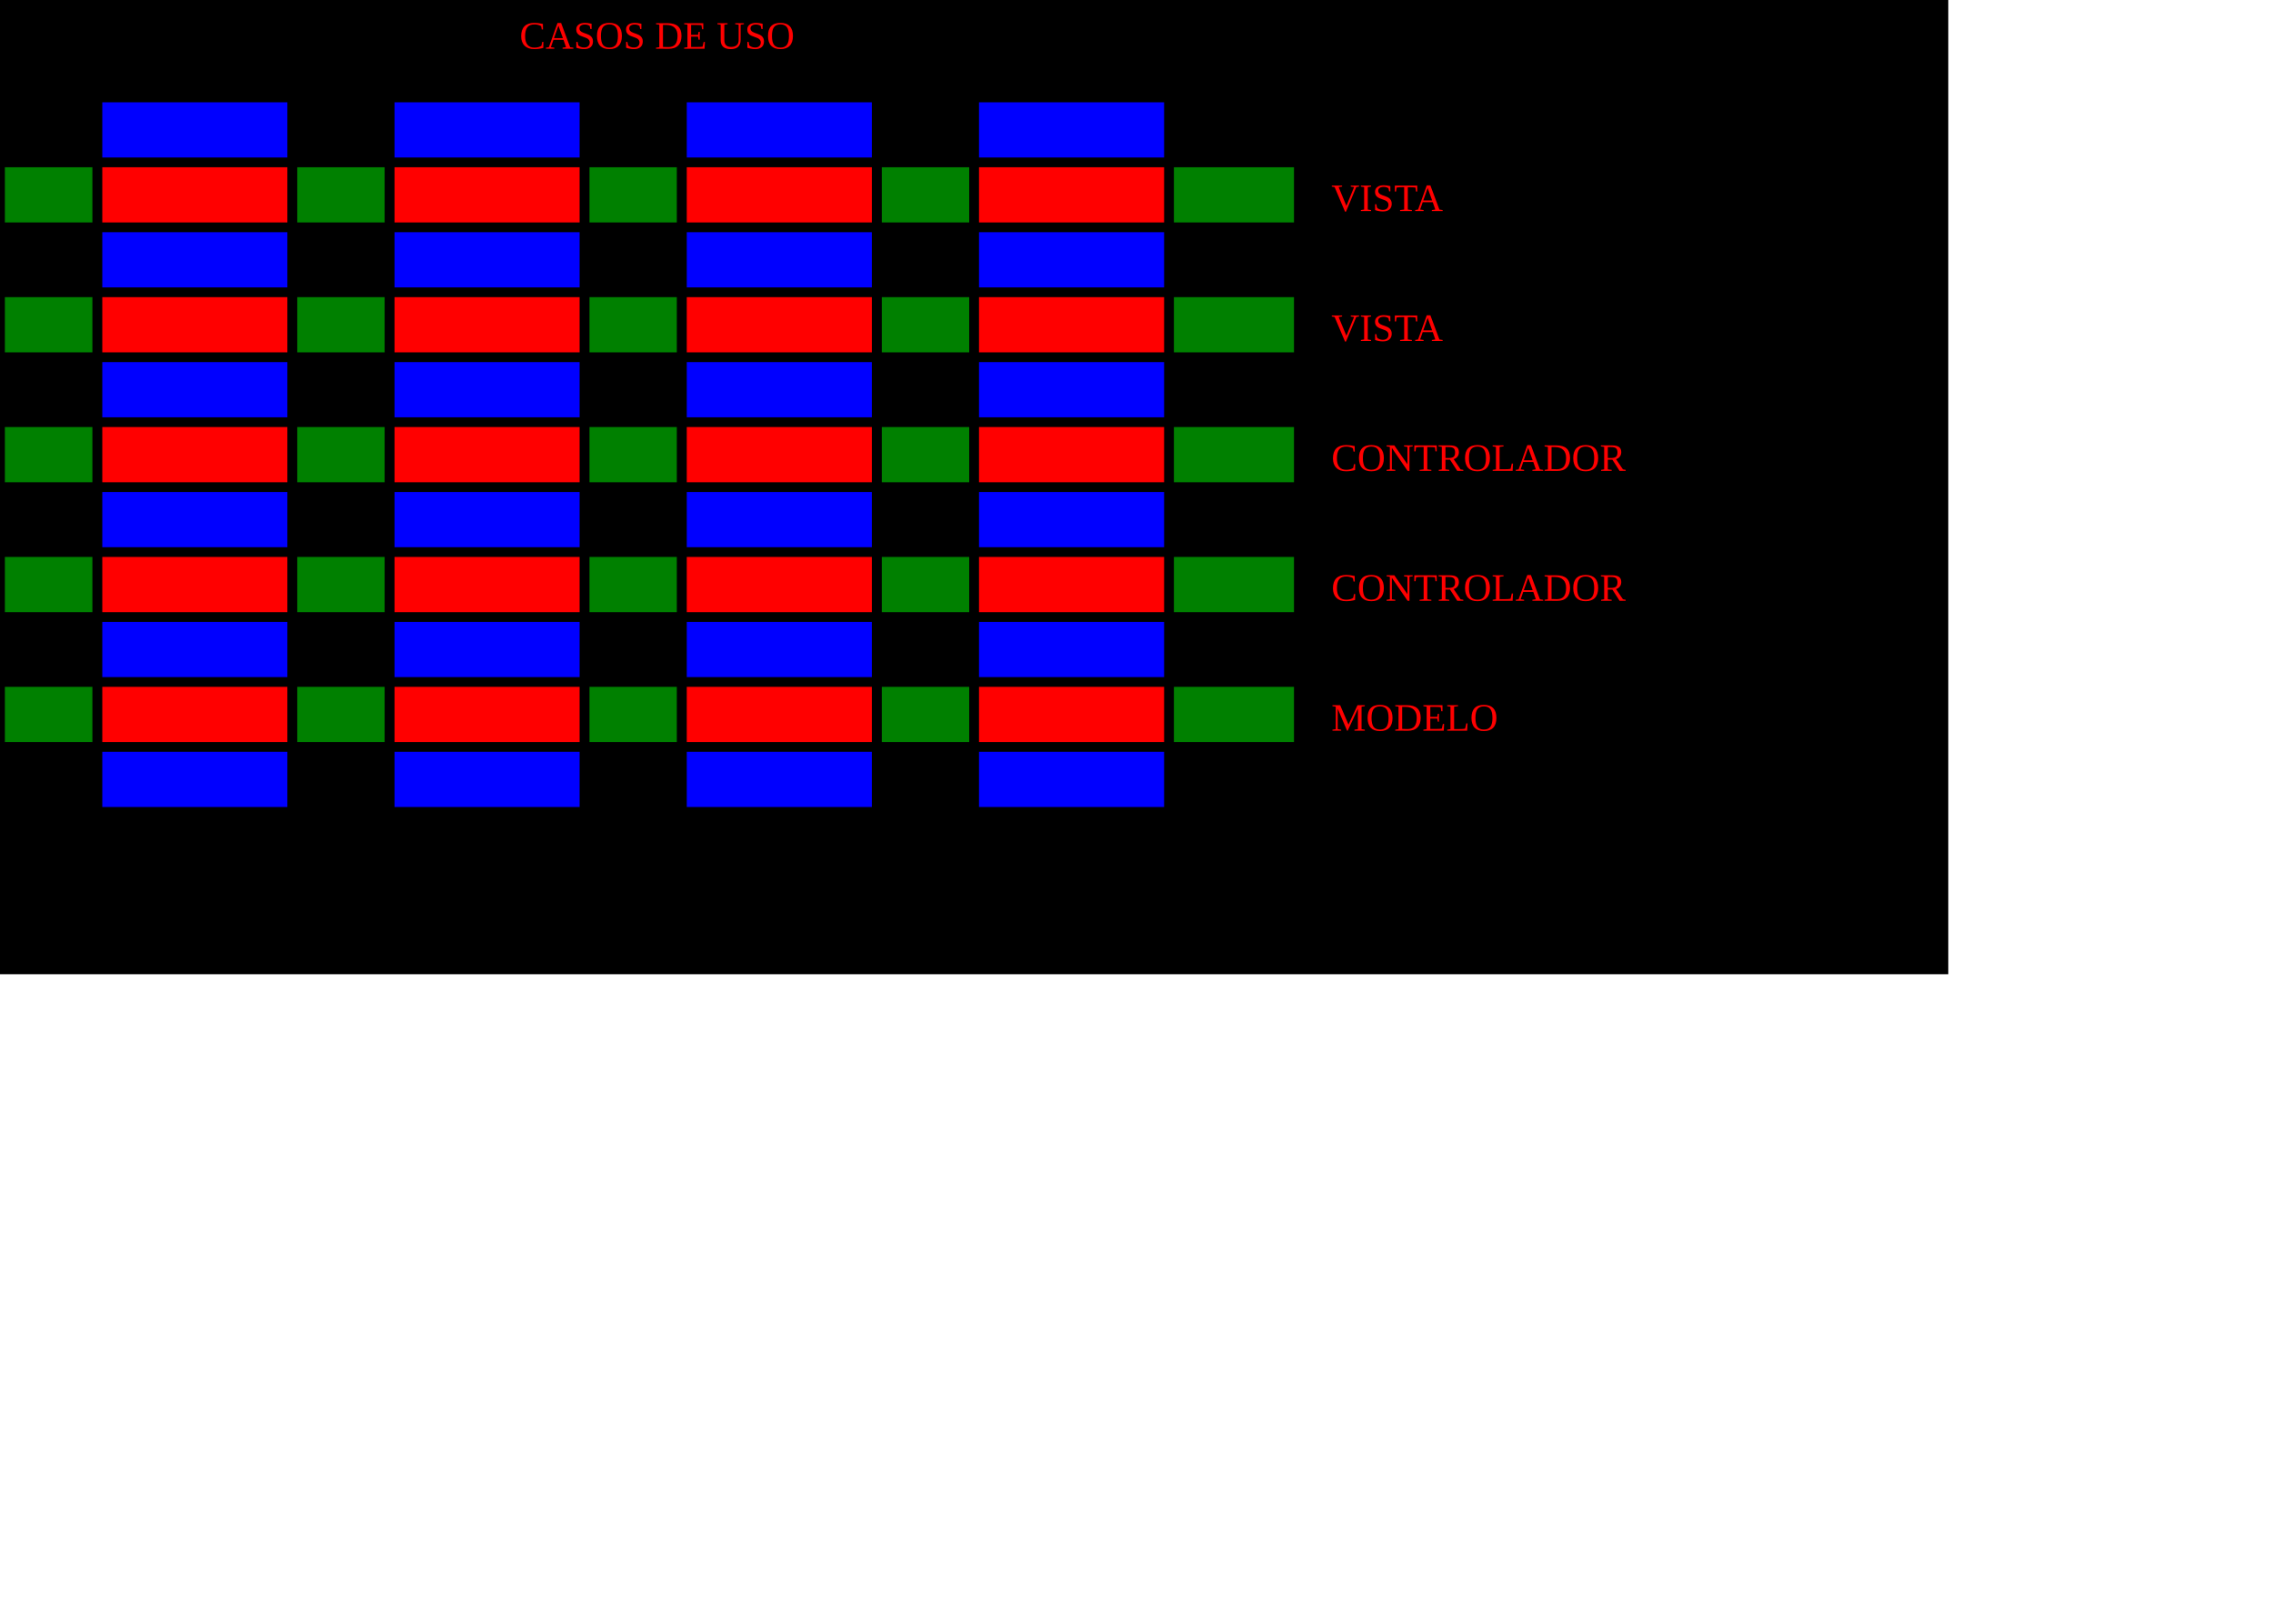
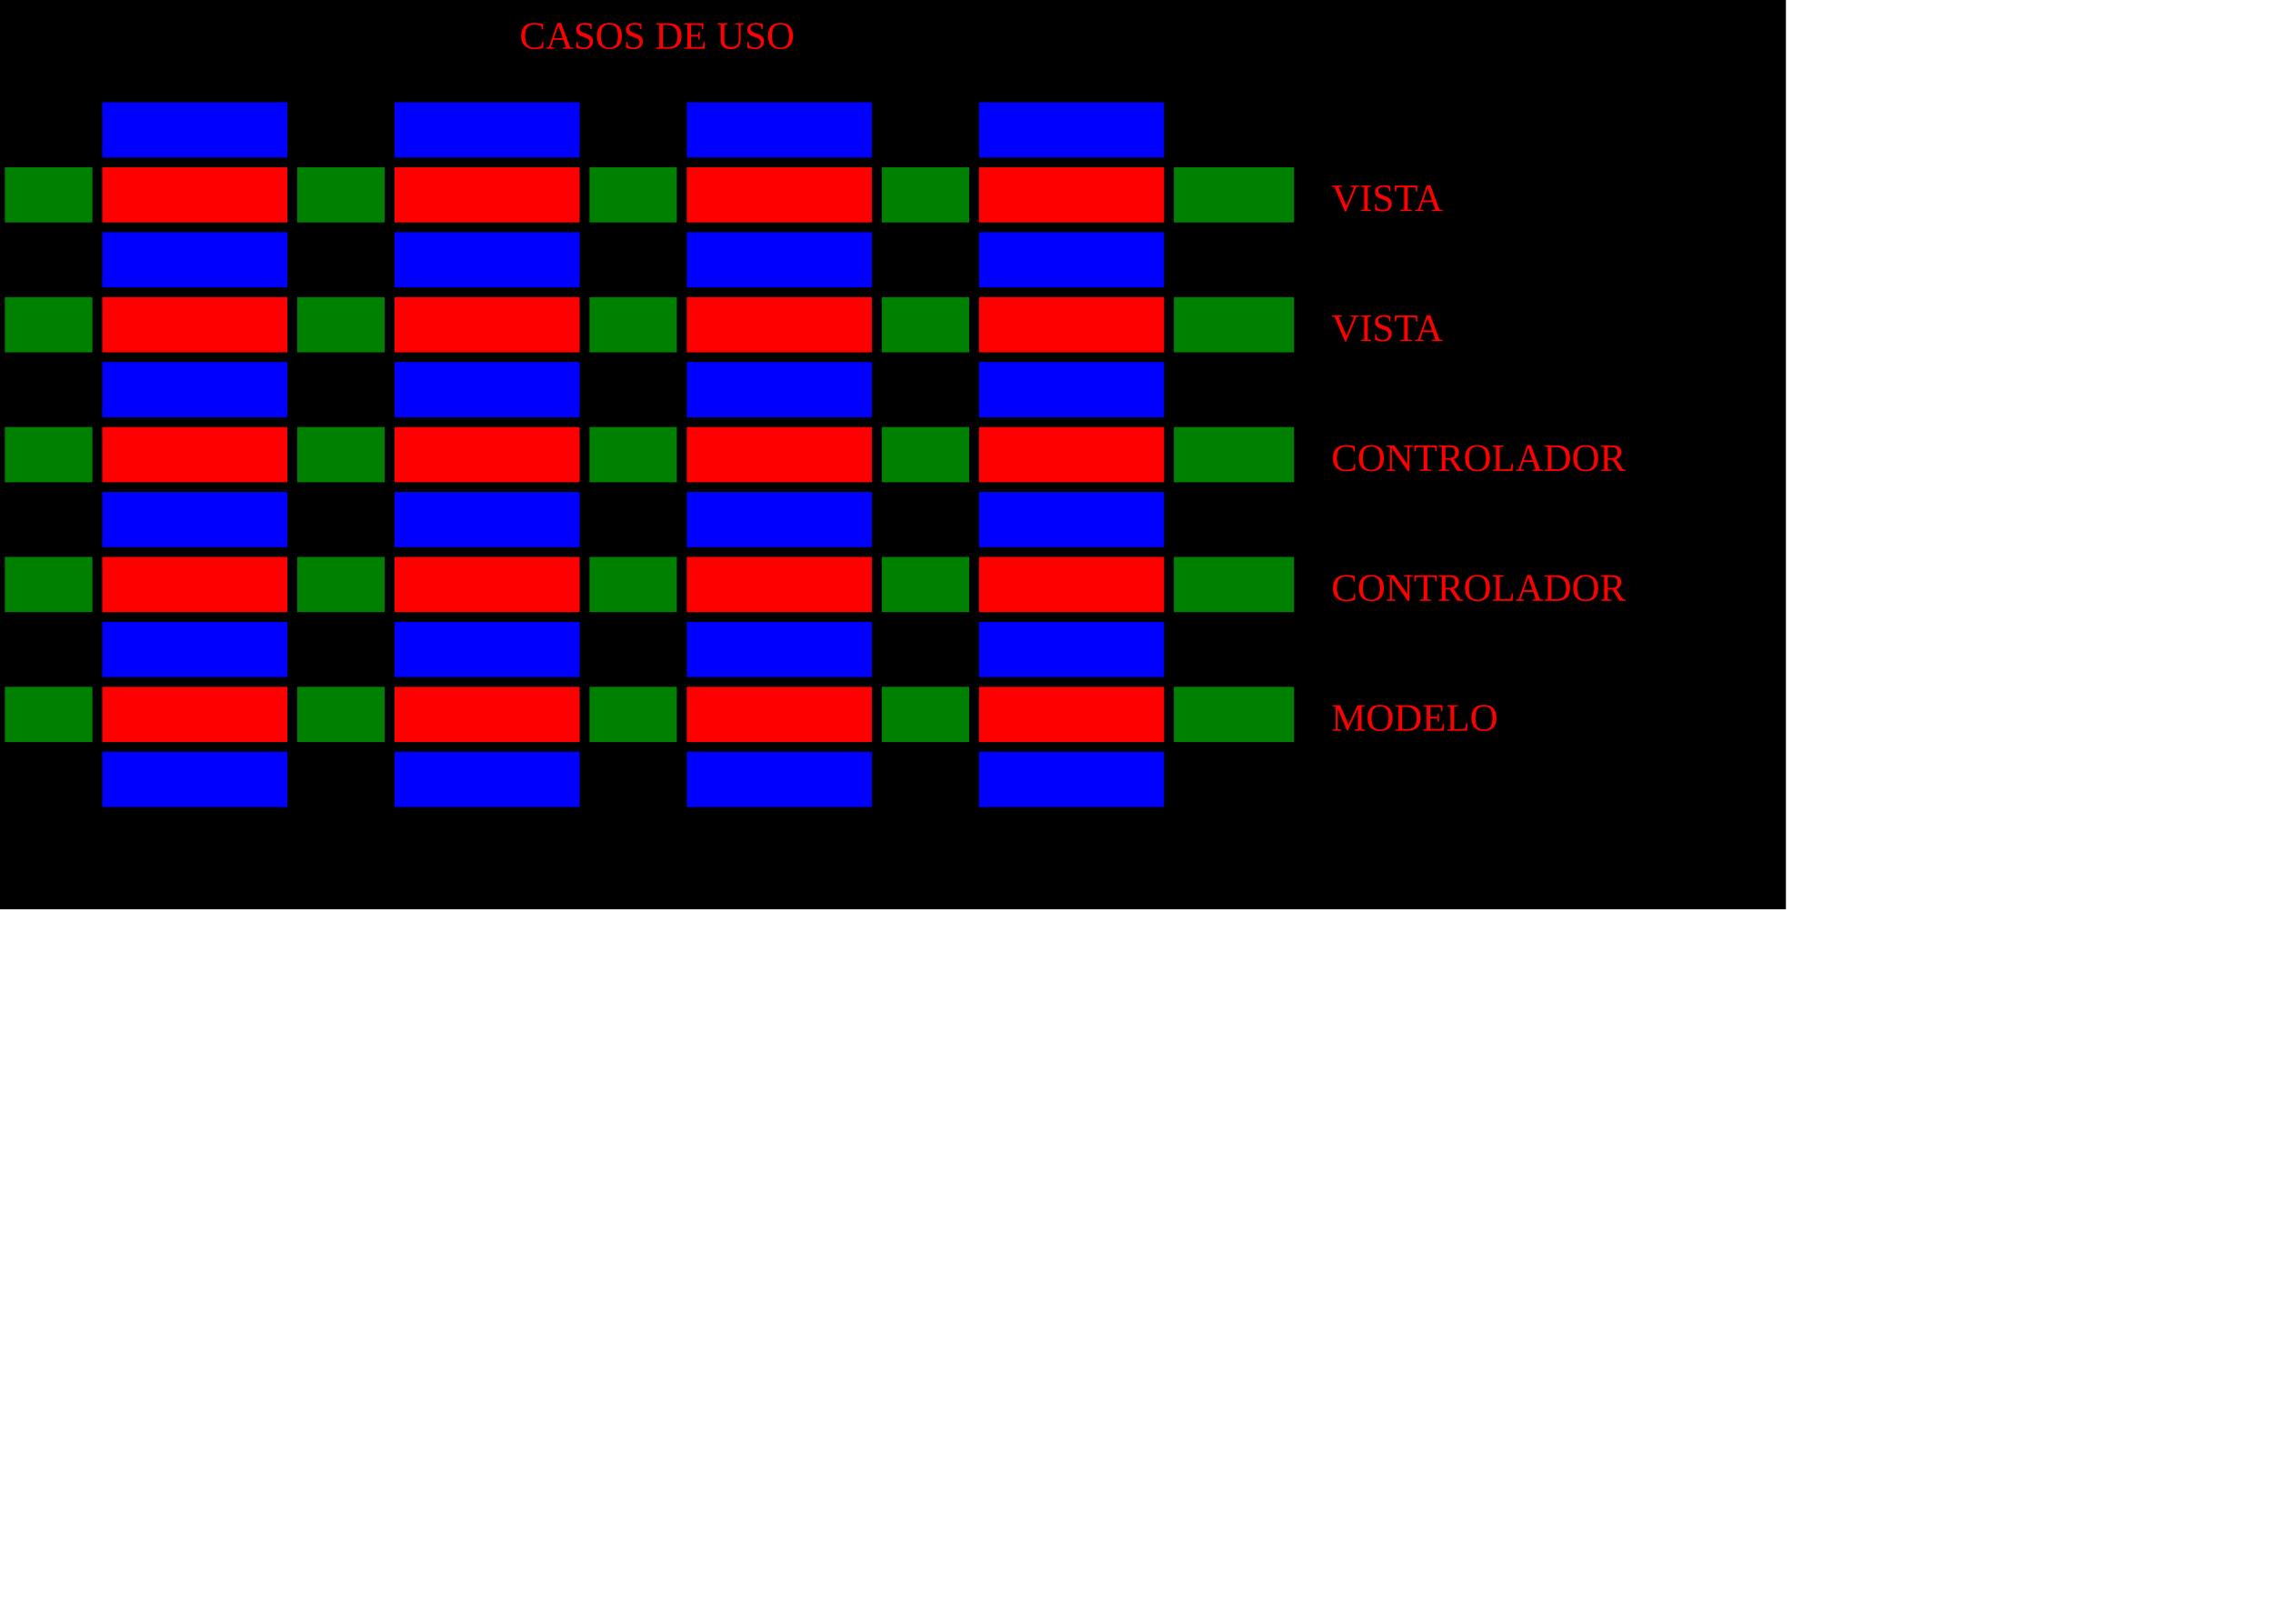
<svg xmlns="http://www.w3.org/2000/svg" version="1.1" width="700" height="500">
-   <path d="M0 0 l600 0 l0 300 l-1000 0 z" id="fondo" />
-   <rect width="400" height="20" x="0" y="50" fill="green" stroke-width="3" stroke="black" />
-   <rect width="400" height="20" x="0" y="90" fill="green" stroke-width="3" stroke="black" />
-   <rect width="400" height="20" x="0" y="130" fill="green" stroke-width="3" stroke="black" />
-   <rect width="400" height="20" x="0" y="170" fill="green" stroke-width="3" stroke="black" />
-   <rect width="400" height="20" x="0" y="210" fill="green" stroke-width="3" stroke="black" />
-   <rect width="60" height="220" x="30" y="30" fill="blue" stroke-width="3" stroke="black" />
-   <rect width="60" height="20" x="30" y="50" fill="red" stroke-width="3" stroke="black" />
-   <rect width="60" height="20" x="30" y="90" fill="red" stroke-width="3" stroke="black" />
-   <rect width="60" height="20" x="30" y="130" fill="red" stroke-width="3" stroke="black" />
-   <rect width="60" height="20" x="30" y="170" fill="red" stroke-width="3" stroke="black" />
-   <rect width="60" height="20" x="30" y="210" fill="red" stroke-width="3" stroke="black" />
-   <rect width="60" height="220" x="120" y="30" fill="blue" stroke-width="3" stroke="black" />
-   <rect width="60" height="20" x="120" y="50" fill="red" stroke-width="3" stroke="black" />
-   <rect width="60" height="20" x="120" y="90" fill="red" stroke-width="3" stroke="black" />
-   <rect width="60" height="20" x="120" y="130" fill="red" stroke-width="3" stroke="black" />
-   <rect width="60" height="20" x="120" y="170" fill="red" stroke-width="3" stroke="black" />
-   <rect width="60" height="20" x="120" y="210" fill="red" stroke-width="3" stroke="black" />
-   <rect width="60" height="220" x="210" y="30" fill="blue" stroke-width="3" stroke="black" />
-   <rect width="60" height="20" x="210" y="50" fill="red" stroke-width="3" stroke="black" />
-   <rect width="60" height="20" x="210" y="90" fill="red" stroke-width="3" stroke="black" />
-   <rect width="60" height="20" x="210" y="130" fill="red" stroke-width="3" stroke="black" />
-   <rect width="60" height="20" x="210" y="170" fill="red" stroke-width="3" stroke="black" />
-   <rect width="60" height="20" x="210" y="210" fill="red" stroke-width="3" stroke="black" />
-   <rect width="60" height="220" x="300" y="30" fill="blue" stroke-width="3" stroke="black" />
-   <rect width="60" height="20" x="300" y="50" fill="red" stroke-width="3" stroke="black" />
-   <rect width="60" height="20" x="300" y="90" fill="red" stroke-width="3" stroke="black" />
-   <rect width="60" height="20" x="300" y="130" fill="red" stroke-width="3" stroke="black" />
-   <rect width="60" height="20" x="300" y="170" fill="red" stroke-width="3" stroke="black" />
-   <rect width="60" height="20" x="300" y="210" fill="red" stroke-width="3" stroke="black" />
+   <rect x="0" y="0" width="550" height="280" fill="black" id="fondo" />
+   <text x="160" y="15" fill="red">CASOS DE USO</text>
  <text x="410" y="65" fill="red">VISTA</text>
+   <rect width="400" height="20" x="0" y="50" stroke="black" stroke-width="3" fill="green" />
+   <rect width="400" height="20" x="0" y="90" stroke="black" stroke-width="3" fill="green" />
+   <rect width="400" height="20" x="0" y="130" stroke="black" stroke-width="3" fill="green" />
+   <rect width="400" height="20" x="0" y="170" stroke="black" stroke-width="3" fill="green" />
+   <rect width="400" height="20" x="0" y="210" stroke="black" stroke-width="3" fill="green" />
  <text x="410" y="105" fill="red">VISTA</text>
+   <rect width="60" height="220" x="30" y="30" stroke="black" stroke-width="3" fill="blue" />
+   <rect width="60" height="20" x="30" y="50" stroke="black" stroke-width="3" fill="red" />
+   <rect width="60" height="20" x="30" y="90" stroke="black" stroke-width="3" fill="red" />
+   <rect width="60" height="20" x="30" y="130" stroke="black" stroke-width="3" fill="red" />
+   <rect width="60" height="20" x="30" y="170" stroke="black" stroke-width="3" fill="red" />
+   <rect width="60" height="20" x="30" y="210" stroke="black" stroke-width="3" fill="red" />
  <text x="410" y="145" fill="red">CONTROLADOR</text>
+   <rect width="60" height="220" x="120" y="30" stroke="black" stroke-width="3" fill="blue" />
+   <rect width="60" height="20" x="120" y="50" stroke="black" stroke-width="3" fill="red" />
+   <rect width="60" height="20" x="120" y="90" stroke="black" stroke-width="3" fill="red" />
+   <rect width="60" height="20" x="120" y="130" stroke="black" stroke-width="3" fill="red" />
+   <rect width="60" height="20" x="120" y="170" stroke="black" stroke-width="3" fill="red" />
+   <rect width="60" height="20" x="120" y="210" stroke="black" stroke-width="3" fill="red" />
  <text x="410" y="185" fill="red">CONTROLADOR</text>
+   <rect width="60" height="220" x="210" y="30" stroke="black" stroke-width="3" fill="blue" />
+   <rect width="60" height="20" x="210" y="50" stroke="black" stroke-width="3" fill="red" />
+   <rect width="60" height="20" x="210" y="90" stroke="black" stroke-width="3" fill="red" />
+   <rect width="60" height="20" x="210" y="130" stroke="black" stroke-width="3" fill="red" />
+   <rect width="60" height="20" x="210" y="170" stroke="black" stroke-width="3" fill="red" />
+   <rect width="60" height="20" x="210" y="210" stroke="black" stroke-width="3" fill="red" />
  <text x="410" y="225" fill="red">MODELO</text>
-   <text x="160" y="15" fill="red">CASOS DE USO</text>
+   <rect width="60" height="220" x="300" y="30" stroke="black" stroke-width="3" fill="blue" />
+   <rect width="60" height="20" x="300" y="50" stroke="black" stroke-width="3" fill="red" />
+   <rect width="60" height="20" x="300" y="90" stroke="black" stroke-width="3" fill="red" />
+   <rect width="60" height="20" x="300" y="130" stroke="black" stroke-width="3" fill="red" />
+   <rect width="60" height="20" x="300" y="170" stroke="black" stroke-width="3" fill="red" />
+   <rect width="60" height="20" x="300" y="210" stroke="black" stroke-width="3" fill="red" />
</svg>
